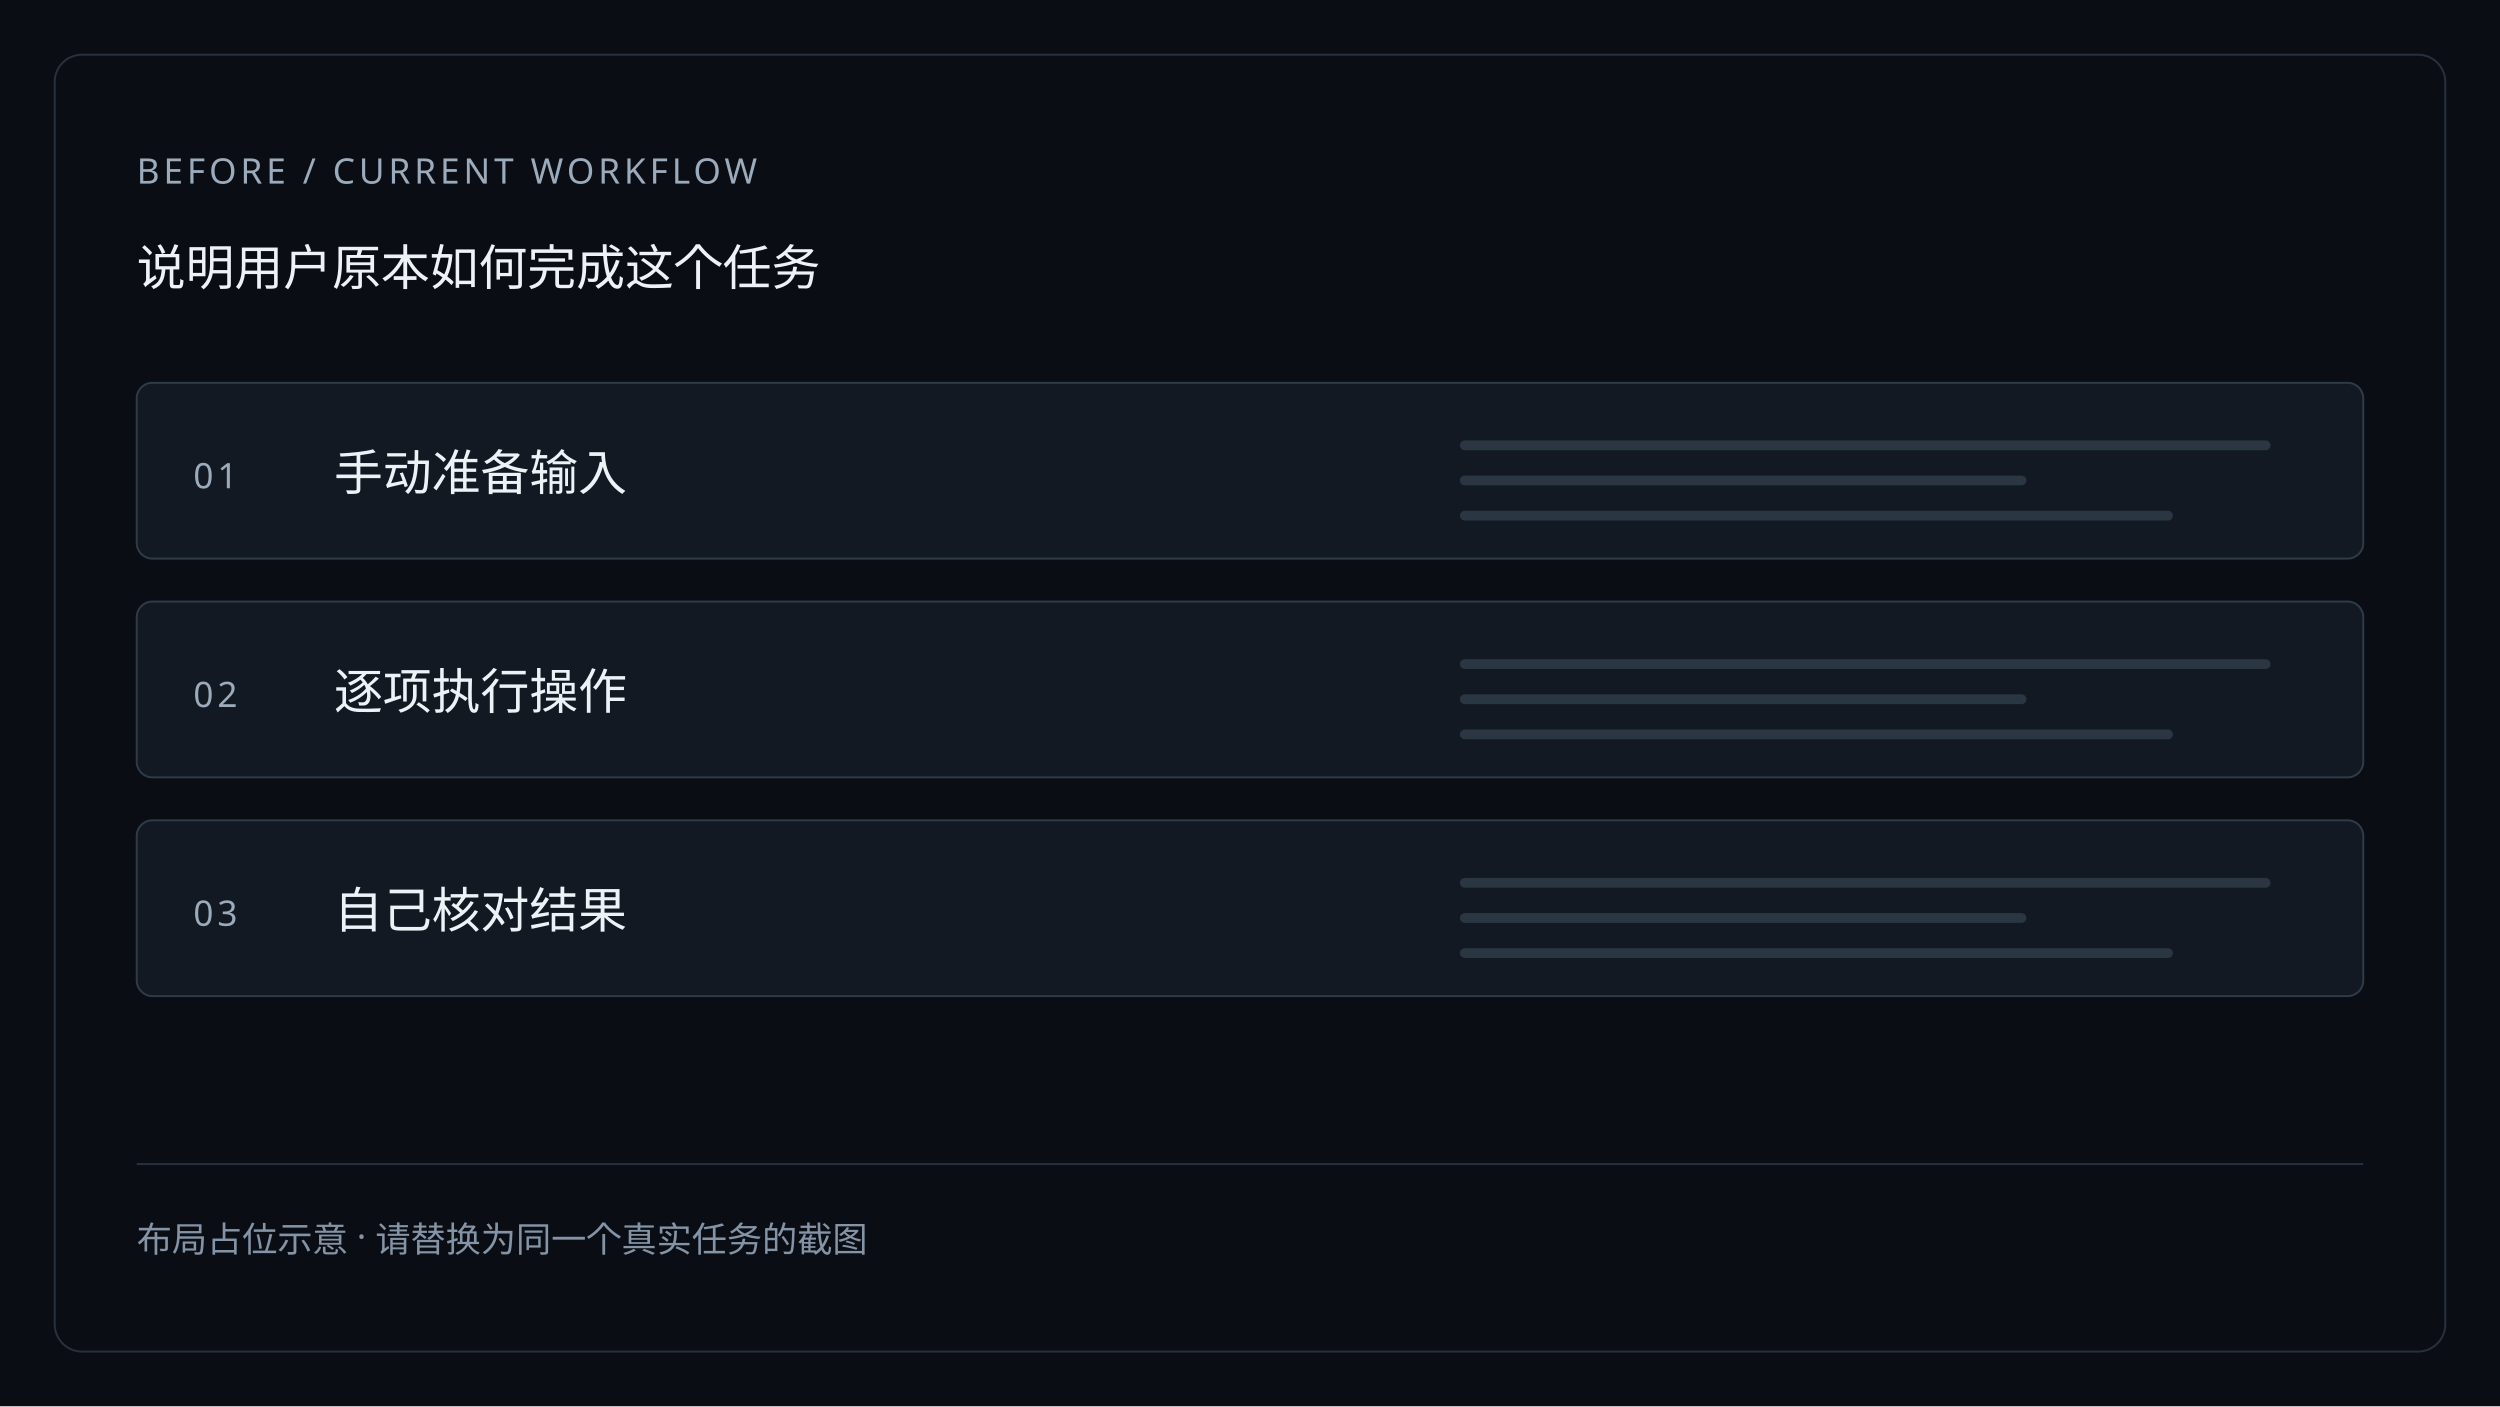
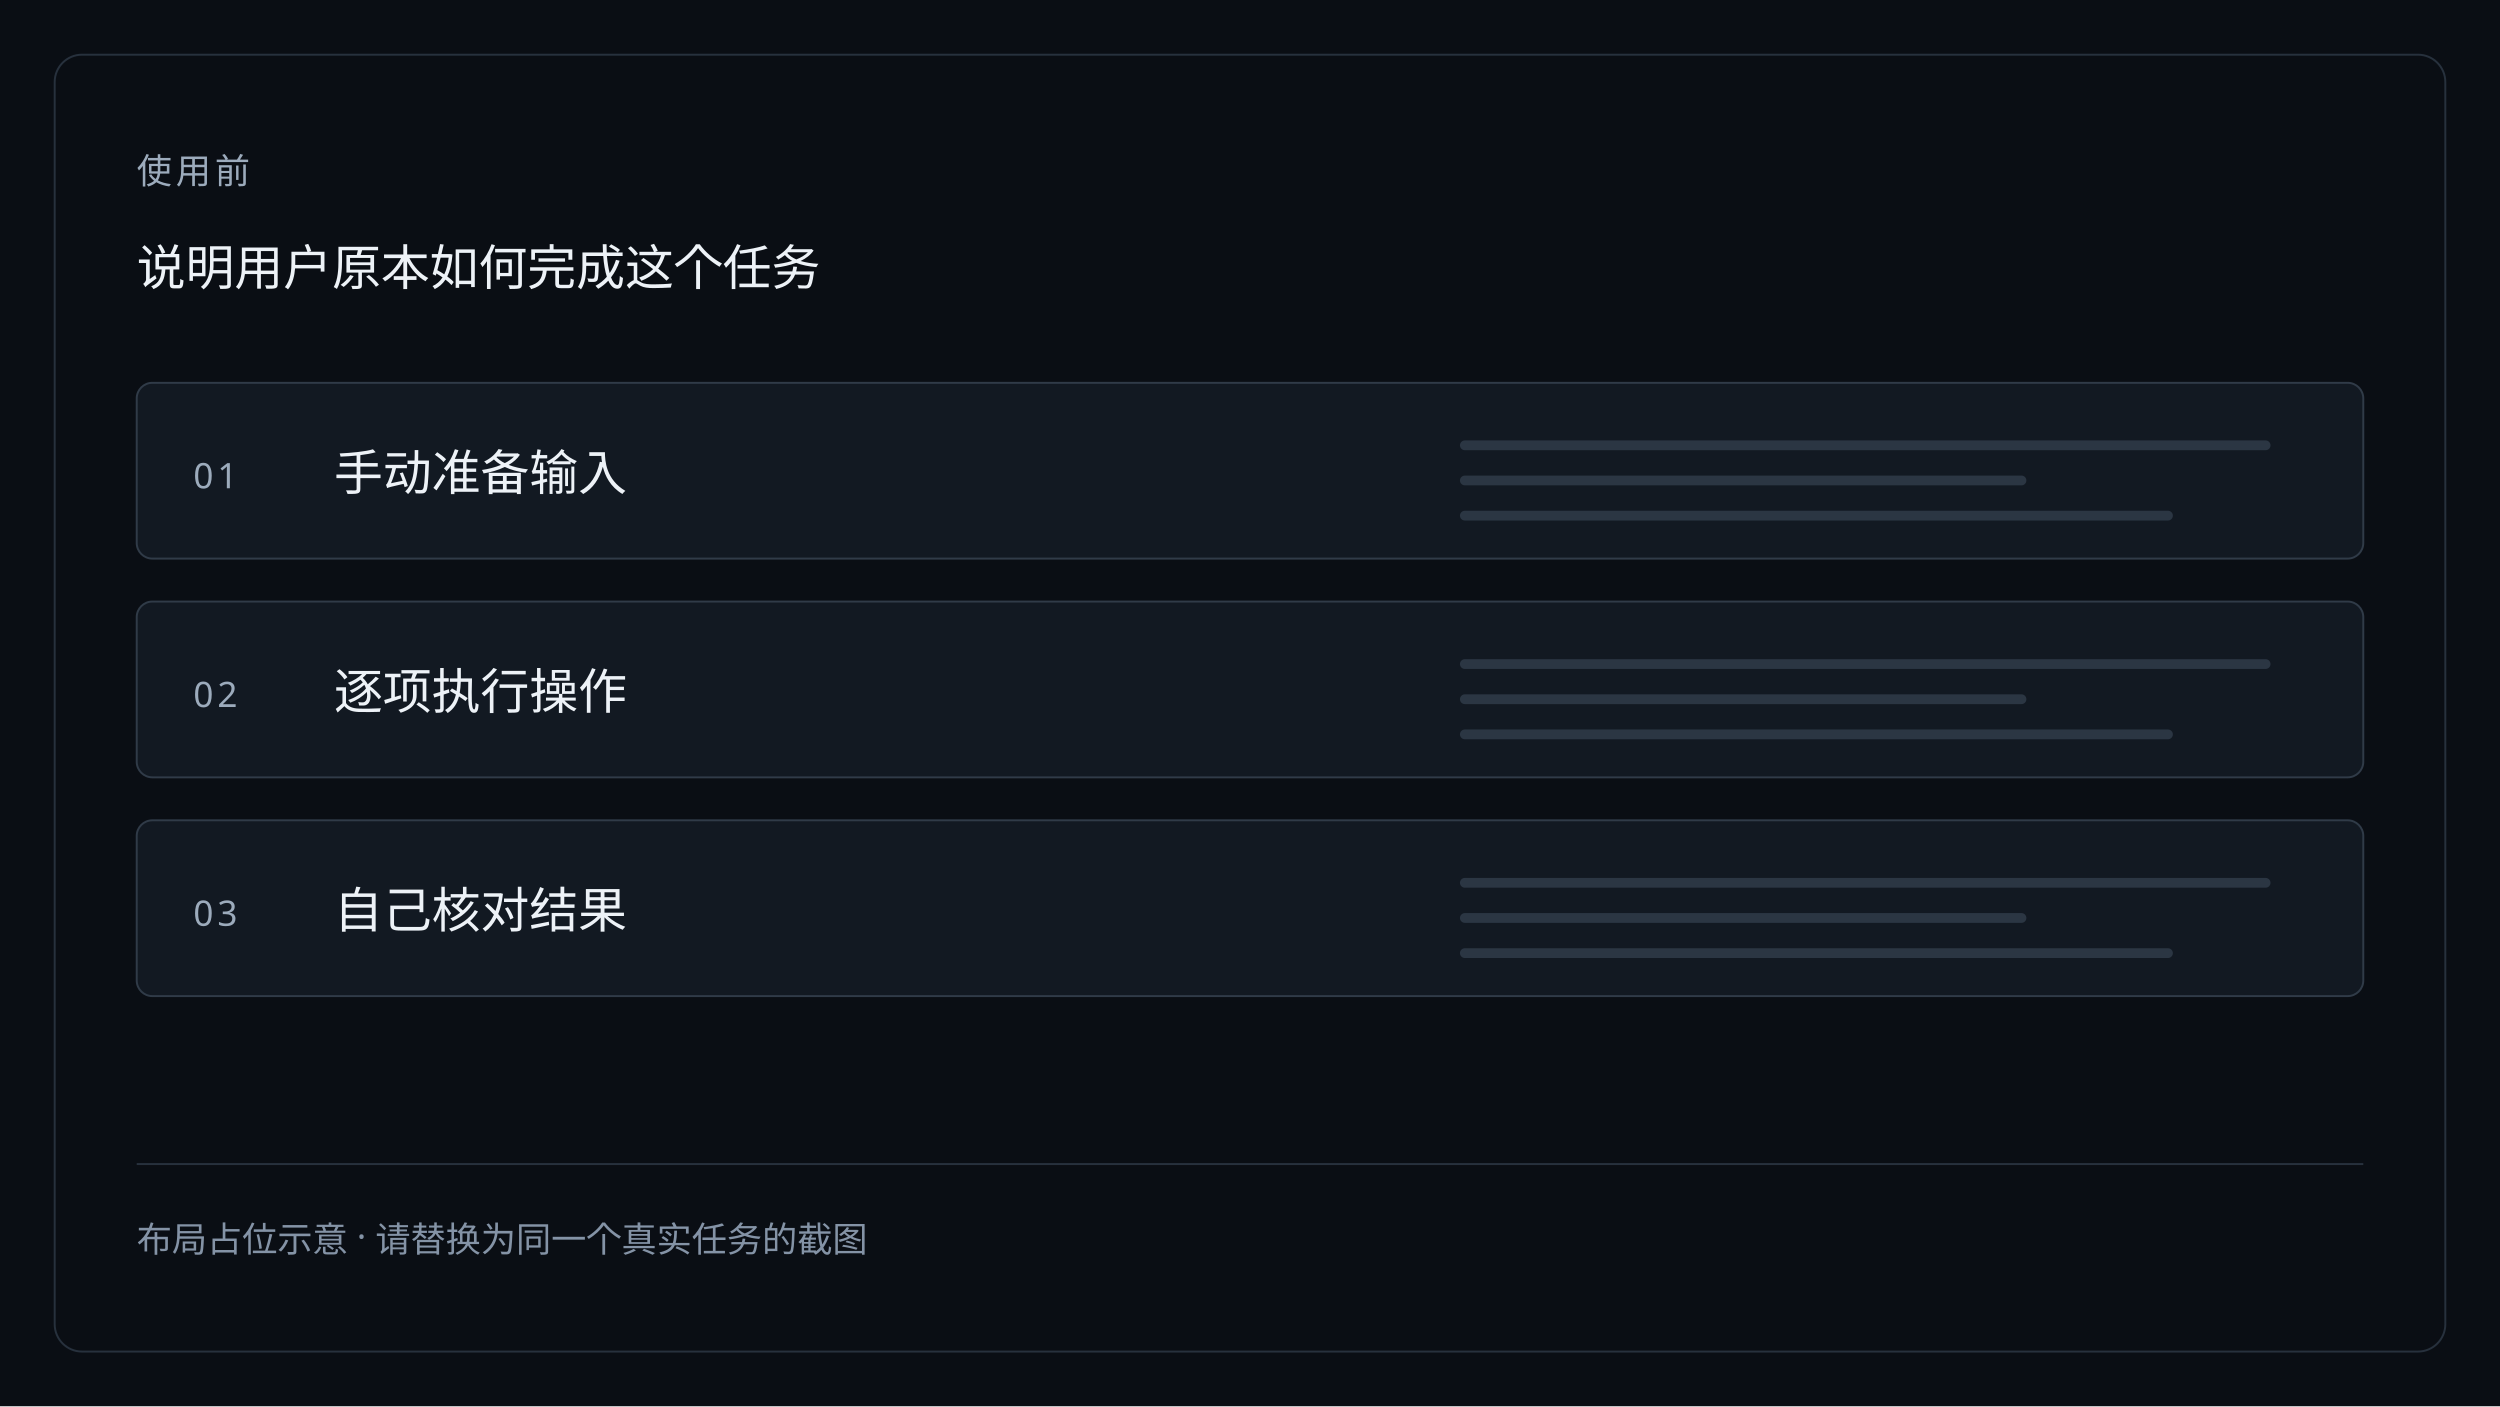
<svg xmlns="http://www.w3.org/2000/svg" width="1280" height="720" viewBox="0 0 1280 720">
  <style>text{font-family:'Segoe UI','Microsoft YaHei',sans-serif}.small{font-size:18px;fill:#9cabbc;letter-spacing:2px}.label{font-size:25px;fill:#edf2f7}.body{font-size:18px;fill:#8493a6}</style>
  <rect width="1280" height="720" fill="#0a0e14" />
  <rect x="28" y="28" width="1224" height="664" rx="14" fill="none" stroke="#27313d" />
-   <text x="70" y="94" class="small">BEFORE / CURRENT WORKFLOW</text>
+   <text x="70" y="94" class="small">使用前</text>
  <text x="70" y="146" class="label">说明用户原本如何完成这个任务</text>
  <rect x="70" y="196" width="1140" height="90" rx="8" fill="#121922" stroke="#303b48" />
  <text x="99" y="250" class="small">01</text>
  <text x="171" y="251" class="label">手动准备输入</text>
  <path d="M750 228h410m-410 18h285m-285 18h360" stroke="#2b3643" stroke-width="5" stroke-linecap="round" />
  <rect x="70" y="308" width="1140" height="90" rx="8" fill="#121922" stroke="#303b48" />
  <text x="99" y="362" class="small">02</text>
  <text x="171" y="363" class="label">逐项执行操作</text>
  <path d="M750 340h410m-410 18h285m-285 18h360" stroke="#2b3643" stroke-width="5" stroke-linecap="round" />
  <rect x="70" y="420" width="1140" height="90" rx="8" fill="#121922" stroke="#303b48" />
  <text x="99" y="474" class="small">03</text>
  <text x="171" y="475" class="label">自己核对结果</text>
  <path d="M750 452h410m-410 18h285m-285 18h360" stroke="#2b3643" stroke-width="5" stroke-linecap="round" />
  <path d="M70 596h1140" stroke="#27313d" />
  <text x="70" y="641" class="body">布局占位示意 · 请替换为同一个真实任务的截图</text>
</svg>
